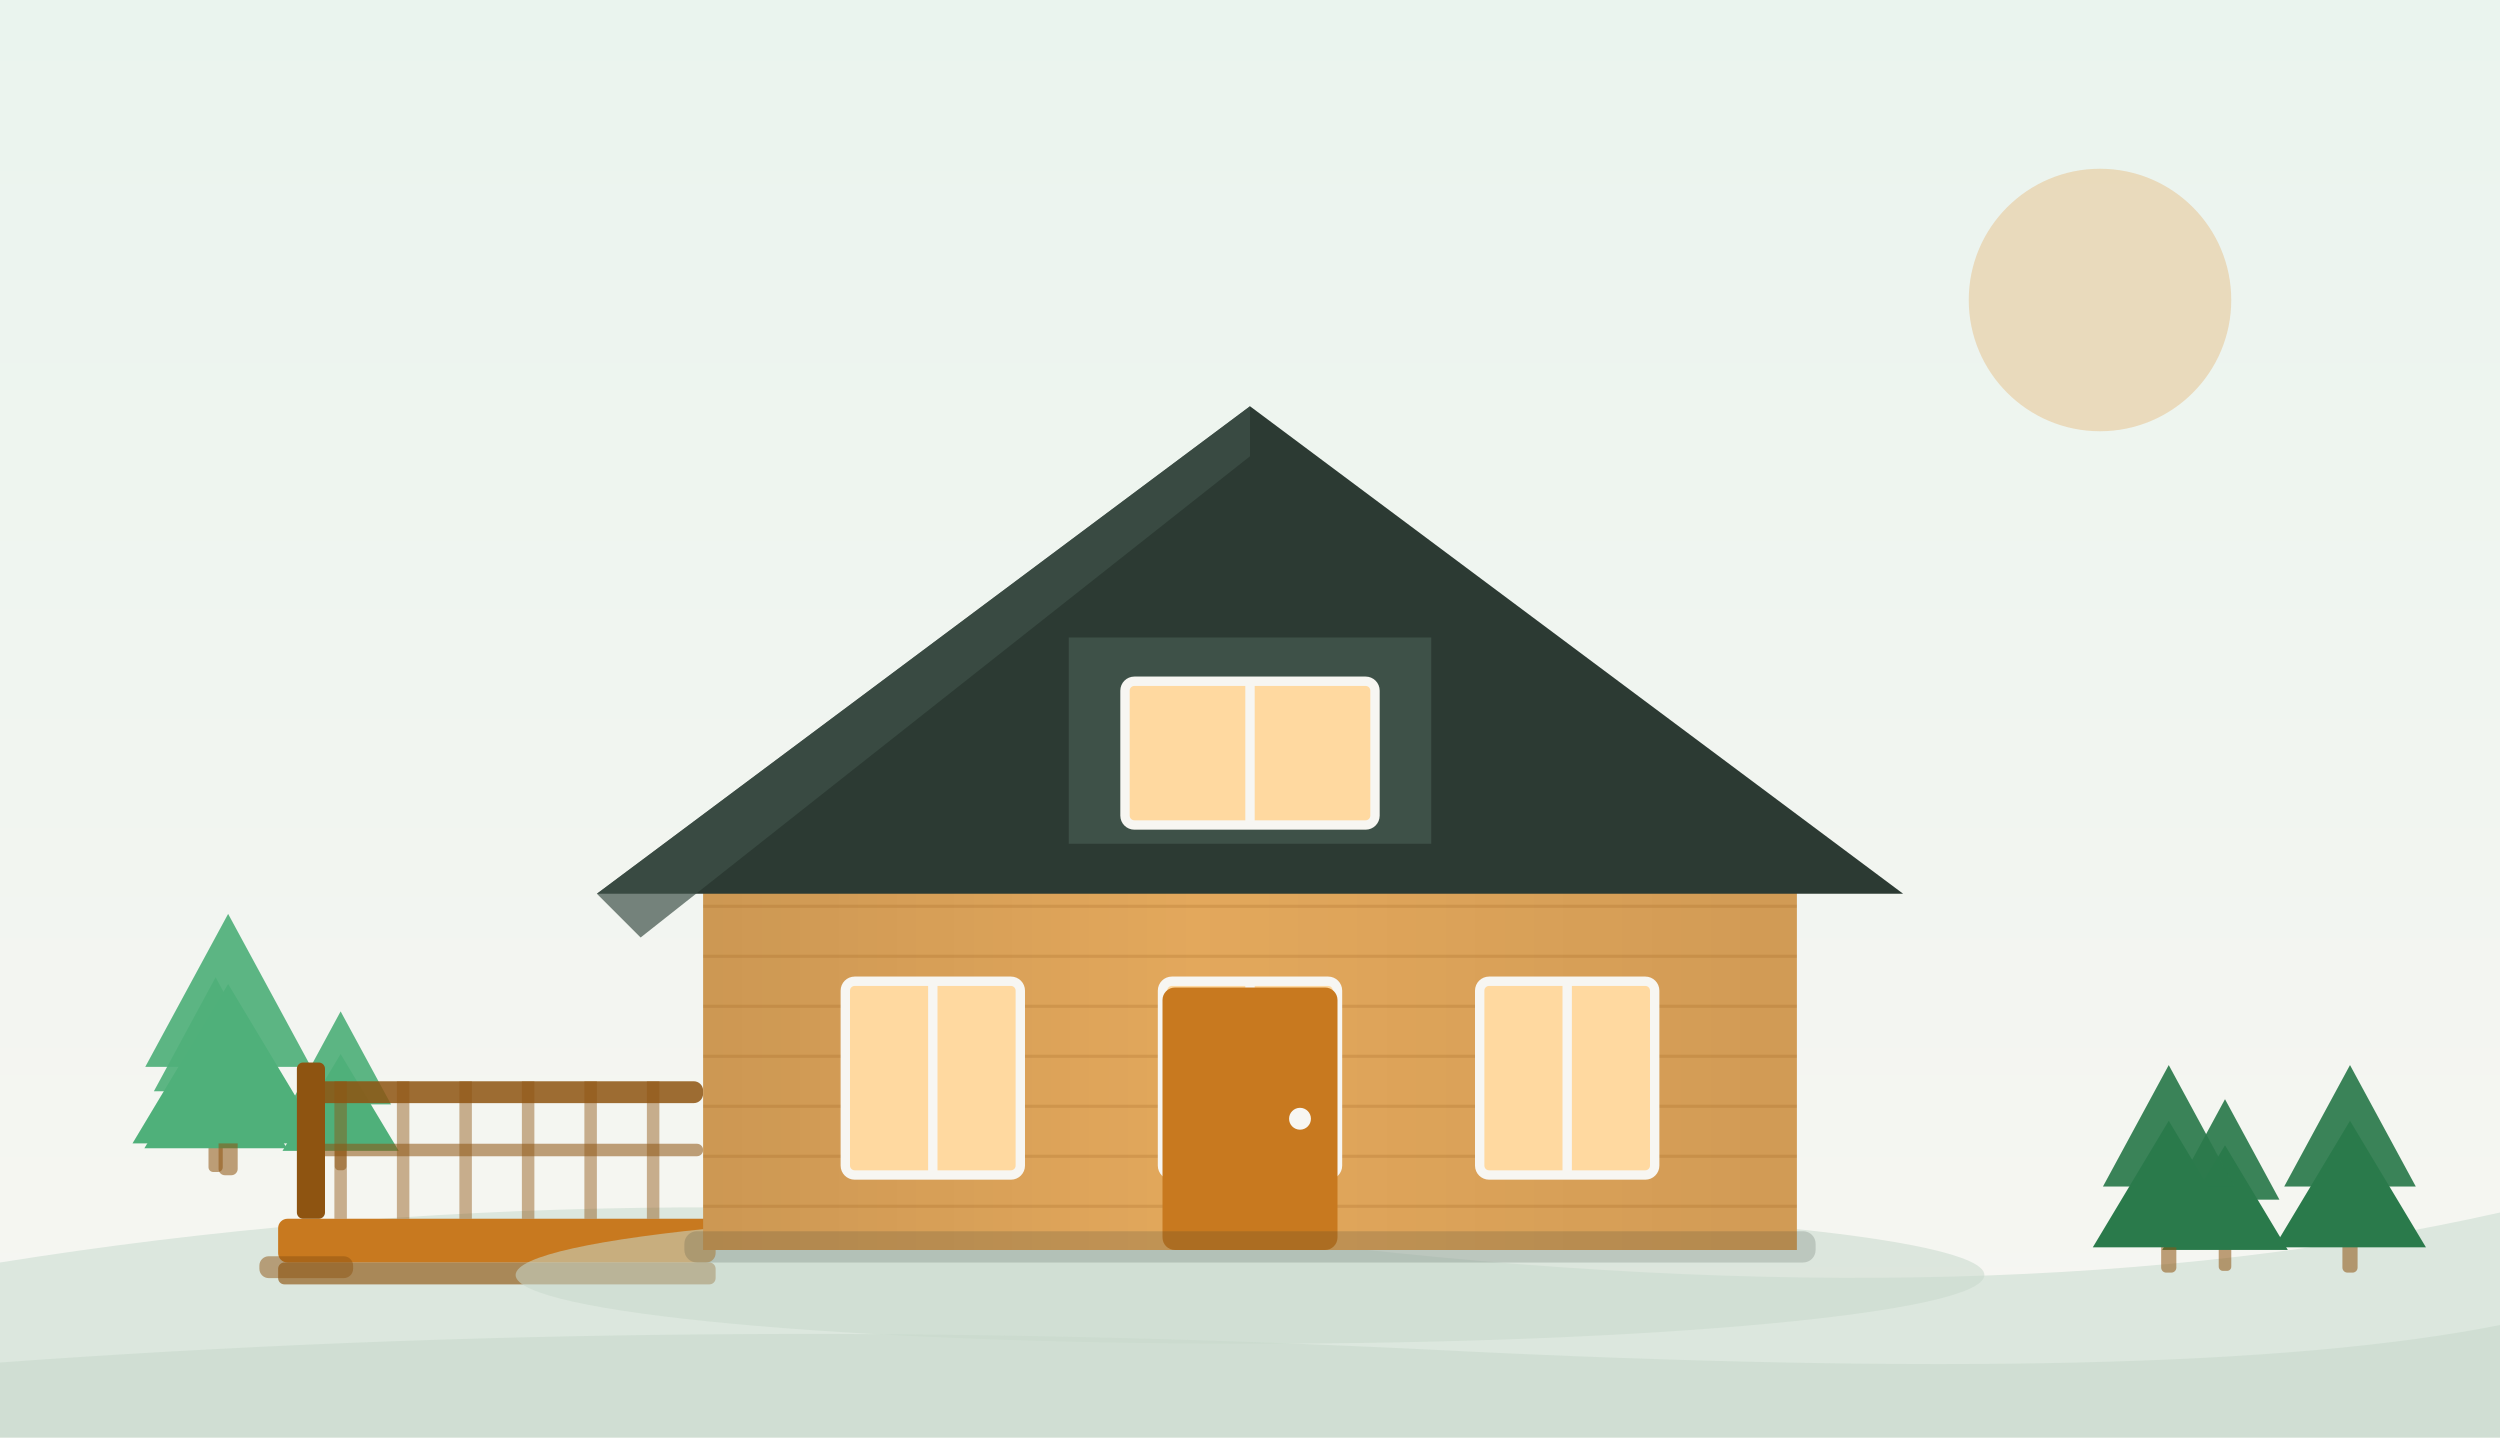
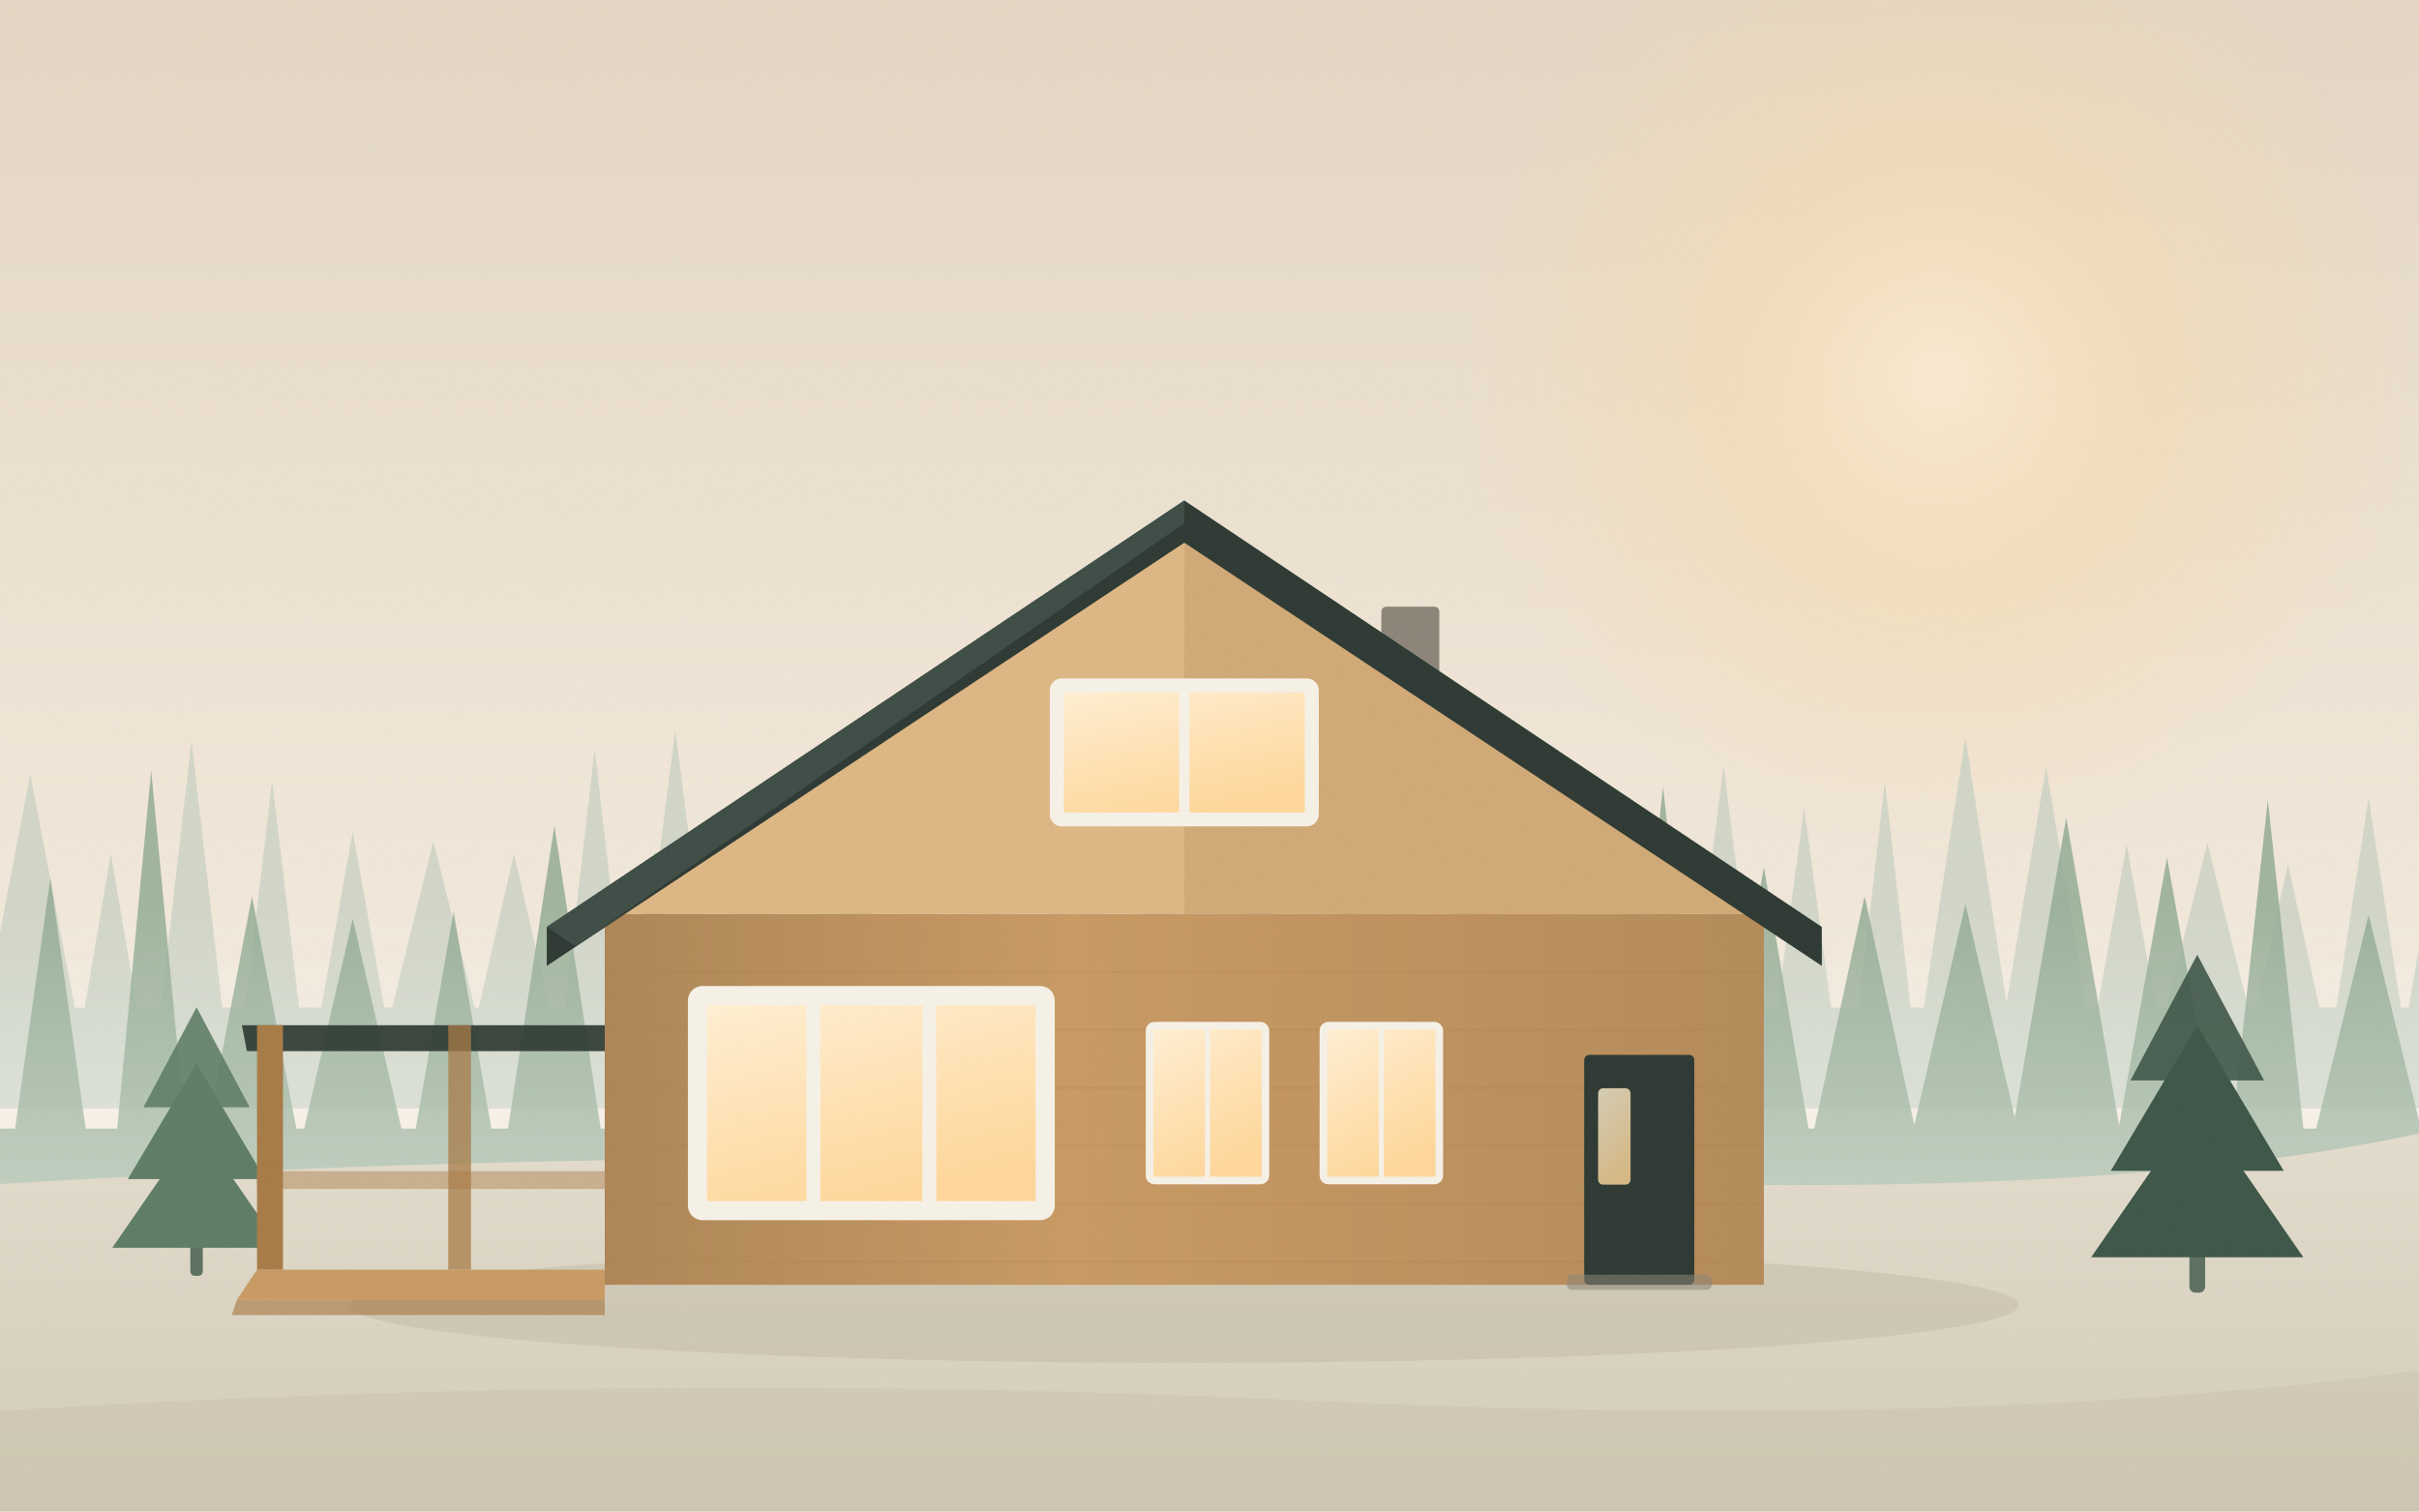
- <svg xmlns="http://www.w3.org/2000/svg" viewBox="0 0 800 460" role="img" aria-label="Каркасный дом КД-43, 6×12 м">
+ <svg xmlns="http://www.w3.org/2000/svg" viewBox="0 0 960 600" role="img" aria-label="Каркасный дом КД-43, 6×12 м, 108 м²">
  <defs>
    <linearGradient id="sky" x1="0" y1="0" x2="0" y2="1">
-       <stop offset="0" stop-color="#EAF4EE" />
-       <stop offset="1" stop-color="#F7F6F2" />
+       <stop offset="0" stop-color="#E4D6C3" />
+       <stop offset=".45" stop-color="#EFE4D4" />
+       <stop offset="1" stop-color="#F6F1E7" />
+     </linearGradient>
+     <radialGradient id="sunGlow" cx=".5" cy=".5" r=".5">
+       <stop offset="0" stop-color="#FBEBD2" stop-opacity=".95" />
+       <stop offset=".45" stop-color="#F7DCB0" stop-opacity=".55" />
+       <stop offset="1" stop-color="#F7DCB0" stop-opacity="0" />
+     </radialGradient>
+     <linearGradient id="glassGrad" x1="0" y1="0" x2=".4" y2="1">
+       <stop offset="0" stop-color="#FFF0D4" />
+       <stop offset="1" stop-color="#FFD79B" />
    </linearGradient>
    <linearGradient id="wallShade" x1="0" y1="0" x2="1" y2="0">
-       <stop offset="0" stop-color="#000" stop-opacity=".10" />
-       <stop offset=".45" stop-color="#000" stop-opacity="0" />
-       <stop offset="1" stop-color="#000" stop-opacity=".08" />
+       <stop offset="0" stop-color="#000" stop-opacity=".13" />
+       <stop offset=".4" stop-color="#000" stop-opacity="0" />
+       <stop offset="1" stop-color="#000" stop-opacity=".10" />
    </linearGradient>
+     <linearGradient id="mist" x1="0" y1="0" x2="0" y2="1">
+       <stop offset="0" stop-color="#fff" stop-opacity="0" />
+       <stop offset="1" stop-color="#fff" stop-opacity=".55" />
+     </linearGradient>
+     <linearGradient id="groundGrad" x1="0" y1="0" x2="0" y2="1">
+       <stop offset="0" stop-color="#E3DCCC" />
+       <stop offset="1" stop-color="#D3CBB8" />
+     </linearGradient>
+     <filter id="grain">
+       <feTurbulence type="fractalNoise" baseFrequency=".9" numOctaves="2" stitchTiles="stitch" />
+       <feColorMatrix type="saturate" values="0" />
+       <feComponentTransfer>
+         <feFuncA type="linear" slope=".055" />
+       </feComponentTransfer>
+     </filter>
+     <filter id="soft">
+       <feGaussianBlur stdDeviation="6" />
+     </filter>
  </defs>
-   <rect width="800" height="460" fill="url(#sky)" />
-   <circle cx="672" cy="96" r="42" fill="#E3A85C" opacity=".35" />
-   <path d="M0 404 Q200 372 420 398 T800 388 V460 H0 Z" fill="#DCE7DE" />
-   <g transform="translate(109 372) scale(0.62)">
-     <rect x="-3" y="-16" width="6" height="20" rx="2" fill="#8E5411" opacity=".55" />
-     <path d="M0 -78 L26 -30 H-26 Z" fill="#4FB07A" opacity=".92" />
-     <path d="M0 -56 L30 -6 H-30 Z" fill="#4FB07A" />
-   </g>
-   <g transform="translate(712 404) scale(0.67)">
-     <rect x="-3" y="-16" width="6" height="20" rx="2" fill="#8E5411" opacity=".55" />
-     <path d="M0 -78 L26 -30 H-26 Z" fill="#2A7A4B" opacity=".92" />
-     <path d="M0 -56 L30 -6 H-30 Z" fill="#2A7A4B" />
-   </g>
-   <g transform="translate(69 372) scale(0.76)">
-     <rect x="-3" y="-16" width="6" height="20" rx="2" fill="#8E5411" opacity=".55" />
-     <path d="M0 -78 L26 -30 H-26 Z" fill="#4FB07A" opacity=".92" />
-     <path d="M0 -56 L30 -6 H-30 Z" fill="#4FB07A" />
-   </g>
-   <g transform="translate(752 404) scale(0.81)">
-     <rect x="-3" y="-16" width="6" height="20" rx="2" fill="#8E5411" opacity=".55" />
-     <path d="M0 -78 L26 -30 H-26 Z" fill="#2A7A4B" opacity=".92" />
-     <path d="M0 -56 L30 -6 H-30 Z" fill="#2A7A4B" />
-   </g>
-   <g transform="translate(694 404) scale(0.81)">
-     <rect x="-3" y="-16" width="6" height="20" rx="2" fill="#8E5411" opacity=".55" />
-     <path d="M0 -78 L26 -30 H-26 Z" fill="#2A7A4B" opacity=".92" />
-     <path d="M0 -56 L30 -6 H-30 Z" fill="#2A7A4B" />
-   </g>
-   <g transform="translate(73 372) scale(1.02)">
-     <rect x="-3" y="-16" width="6" height="20" rx="2" fill="#8E5411" opacity=".55" />
-     <path d="M0 -78 L26 -30 H-26 Z" fill="#4FB07A" opacity=".92" />
-     <path d="M0 -56 L30 -6 H-30 Z" fill="#4FB07A" />
+   <rect width="960" height="600" fill="url(#sky)" />
+   <circle cx="769.457" cy="150" r="190" fill="url(#sunGlow)" />
+   <path d="M-20 440 L-34.7 400.0 L-20.0 303.8 L-5.3 400.0 L-5.7 400.0 L12.0 307.3 L29.7 400.0 L33.6 400.0 L44.0 338.8 L54.4 400.0 L63.8 400.0 L76.0 294.0 L88.2 400.0 L97.3 400.0 L108.0 309.9 L118.7 400.0 L127.5 400.0 L140.0 330.1 L152.5 400.0 L155.6 400.0 L172.0 333.9 L188.4 400.0 L190.0 400.0 L204.0 338.8 L218.0 400.0 L224.2 400.0 L236.0 297.3 L247.8 400.0 L253.9 400.0 L268.0 289.9 L282.1 400.0 L286.8 400.0 L300.0 314.1 L313.2 400.0 L316.9 400.0 L332.0 313.4 L347.1 400.0 L352.3 400.0 L364.0 313.1 L375.7 400.0 L381.9 400.0 L396.0 337.3 L410.1 400.0 L410.3 400.0 L428.0 319.3 L445.7 400.0 L443.4 400.0 L460.0 287.3 L476.6 400.0 L478.7 400.0 L492.0 283.6 L505.3 400.0 L507.3 400.0 L524.0 292.5 L540.7 400.0 L542.6 400.0 L556.0 329.8 L569.4 400.0 L571.7 400.0 L588.0 329.8 L604.3 400.0 L608.6 400.0 L620.0 336.2 L631.4 400.0 L639.8 400.0 L652.0 330.3 L664.2 400.0 L671.8 400.0 L684.0 304.0 L696.2 400.0 L705.3 400.0 L716.0 320.5 L726.7 400.0 L737.7 400.0 L748.0 310.6 L758.3 400.0 L763.4 400.0 L780.0 292.6 L796.6 400.0 L796.0 400.0 L812.0 304.5 L828.0 400.0 L832.4 400.0 L844.0 335.1 L855.6 400.0 L859.8 400.0 L876.0 334.6 L892.2 400.0 L895.5 400.0 L908.0 342.9 L920.5 400.0 L927.2 400.0 L940.0 316.7 L952.8 400.0 L955.9 400.0 L972.0 307.1 L988.1 400.0 L1000 440 Z" fill="#C3CEC0" opacity="0.7" />
+   <path d="M-20 488 L-38.4 448.0 L-20.0 354.2 L-1.6 448.0 L6.0 448.0 L20.0 348.5 L34.0 448.0 L46.5 448.0 L60.0 305.8 L73.5 448.0 L82.4 448.0 L100.0 355.8 L117.6 448.0 L120.7 448.0 L140.0 364.7 L159.3 448.0 L165.0 448.0 L180.0 361.9 L195.0 448.0 L201.6 448.0 L220.0 327.8 L238.4 448.0 L240.9 448.0 L260.0 338.1 L279.1 448.0 L287.1 448.0 L300.0 372.8 L312.9 448.0 L323.0 448.0 L340.0 309.0 L357.0 448.0 L357.8 448.0 L380.0 366.7 L402.2 448.0 L407.0 448.0 L420.0 346.2 L433.0 448.0 L445.9 448.0 L460.0 301.9 L474.1 448.0 L483.1 448.0 L500.0 318.7 L516.9 448.0 L517.9 448.0 L540.0 309.0 L562.1 448.0 L565.9 448.0 L580.0 320.2 L594.1 448.0 L605.2 448.0 L620.0 359.6 L634.8 448.0 L645.2 448.0 L660.0 312.3 L674.8 448.0 L682.3 448.0 L700.0 344.1 L717.7 448.0 L720.0 448.0 L740.0 355.7 L760.0 448.0 L759.4 448.0 L780.0 358.9 L800.6 448.0 L798.8 448.0 L820.0 324.5 L841.2 448.0 L840.8 448.0 L860.0 340.4 L879.2 448.0 L885.9 448.0 L900.0 317.4 L914.1 448.0 L919.2 448.0 L940.0 363.1 L960.8 448.0 L959.7 448.0 L980.0 344.1 L1000.3 448.0 L1000 488 Z" fill="#93AB94" opacity="0.85" />
+   <rect x="0" y="360" width="960" height="130" fill="url(#mist)" opacity=".7" />
+   <path d="M0 470 Q300 452 560 466 T960 450 V600 H0 Z" fill="url(#groundGrad)" />
+   <g transform="translate(78 504) scale(0.62)">
+     <rect x="-4" y="-24" width="8" height="28" rx="3" fill="#3E5748" opacity=".8" />
+     <path d="M0 -168 L34 -104 H-34 Z" fill="#5F7D66" opacity=".9" />
+     <path d="M0 -132 L44 -58 H-44 Z" fill="#5F7D66" />
+     <path d="M0 -92 L54 -14 H-54 Z" fill="#5F7D66" />
  </g>
  <g>
-     <rect x="89" y="390" width="140" height="14" rx="3" fill="#C8791F" />
-     <rect x="89" y="404" width="140" height="7" rx="2" fill="#8E5411" opacity=".65" />
-     <rect x="107" y="346" width="4" height="44" fill="#8E5411" opacity=".45" />
-     <rect x="127" y="346" width="4" height="44" fill="#8E5411" opacity=".45" />
-     <rect x="147" y="346" width="4" height="44" fill="#8E5411" opacity=".45" />
-     <rect x="167" y="346" width="4" height="44" fill="#8E5411" opacity=".45" />
-     <rect x="187" y="346" width="4" height="44" fill="#8E5411" opacity=".45" />
-     <rect x="207" y="346" width="4" height="44" fill="#8E5411" opacity=".45" />
-     <rect x="97" y="346" width="128" height="7" rx="3" fill="#8E5411" opacity=".85" />
-     <rect x="97" y="366" width="128" height="4" rx="2" fill="#8E5411" opacity=".55" />
-     <rect x="95" y="340" width="9" height="50" rx="2" fill="#8E5411" />
-     <rect x="83" y="402" width="30" height="7" rx="3" fill="#8E5411" opacity=".5" />
+     <ellipse cx="470" cy="518" rx="331.2" ry="23" fill="#BFB7A2" opacity=".45" />
+     <g>
+       <path d="M102 504 H240 V516 H94 Z" fill="#C89A64" />
+       <path d="M94 516 H240 v6 H92 Z" fill="#A87B47" opacity=".65" />
+       <path d="M96 406.96 H240 v10.304 H98 Z" fill="#2E3A33" opacity=".92" />
+       <rect x="102" y="406.96" width="10.304" height="97.04" fill="#A87B47" />
+       <rect x="177.9" y="406.96" width="9.016" height="97.04" fill="#A87B47" opacity=".75" />
+       <rect x="102" y="464.9" width="138" height="7.084" fill="#A87B47" opacity=".45" />
+     </g>
+     <rect x="548.2" y="240.808" width="23" height="96.968" rx="2" fill="#8C8578" />
+     <rect x="240" y="362.8" width="460" height="147.2" fill="#C89A64" />
+     <polygon points="240,362.8 470,206.4 700,362.8" fill="#DDB684" />
+     <polygon points="470,206.4 700,362.8 470,362.8" fill="#A87B47" opacity=".22" />
+     <rect x="240" y="362.8" width="460" height="147.2" fill="url(#wallShade)" />
+     <line x1="240" y1="385.8" x2="700" y2="385.8" stroke="#A87B47" stroke-width=".9" opacity=".2" />
+     <line x1="240" y1="408.8" x2="700" y2="408.8" stroke="#A87B47" stroke-width=".9" opacity=".2" />
+     <line x1="240" y1="431.8" x2="700" y2="431.8" stroke="#A87B47" stroke-width=".9" opacity=".2" />
+     <line x1="240" y1="454.8" x2="700" y2="454.8" stroke="#A87B47" stroke-width=".9" opacity=".2" />
+     <line x1="240" y1="477.8" x2="700" y2="477.8" stroke="#A87B47" stroke-width=".9" opacity=".2" />
+     <line x1="240" y1="500.8" x2="700" y2="500.8" stroke="#A87B47" stroke-width=".9" opacity=".2" />
+     <path d="M217 367.952 L470 198.672 L723 367.952 L723 383.408 L470 215.416 L217 383.408 Z" fill="#2E3A33" />
+     <path d="M217 367.952 L470 198.672 L470 207.688 L228.5 375.68  Z" fill="#3F5049" opacity=".9" />
+     <g>
+       <rect x="419.4" y="272.088" width="101.2" height="53.176" rx="2" fill="url(#glassGrad)" />
+       <line x1="470" y1="272.088" x2="470" y2="325.264" stroke="#F6F1E7" stroke-width="4.048" />
+       <rect x="419.4" y="272.088" width="101.2" height="53.176" rx="2" fill="none" stroke="#F6F1E7" stroke-width="5.566" />
+     </g>
+     <g>
+       <rect x="276.8" y="395.184" width="138" height="85.376" rx="2" fill="url(#glassGrad)" />
+       <line x1="322.8" y1="395.184" x2="322.8" y2="480.56" stroke="#F6F1E7" stroke-width="5.52" />
+       <line x1="368.8" y1="395.184" x2="368.8" y2="480.56" stroke="#F6F1E7" stroke-width="5.52" />
+       <rect x="276.8" y="395.184" width="138" height="85.376" rx="2" fill="none" stroke="#F6F1E7" stroke-width="7.59" />
+     </g>
+     <g>
+       <rect x="456.2" y="407.137" width="46" height="61.471" rx="2" fill="url(#glassGrad)" />
+       <line x1="479.2" y1="407.137" x2="479.2" y2="468.607" stroke="#F6F1E7" stroke-width="2" />
+       <rect x="456.2" y="407.137" width="46" height="61.471" rx="2" fill="none" stroke="#F6F1E7" stroke-width="3" />
+     </g>
+     <g>
+       <rect x="525.2" y="407.137" width="46" height="61.471" rx="2" fill="url(#glassGrad)" />
+       <line x1="548.2" y1="407.137" x2="548.2" y2="468.607" stroke="#F6F1E7" stroke-width="2" />
+       <rect x="525.2" y="407.137" width="46" height="61.471" rx="2" fill="none" stroke="#F6F1E7" stroke-width="3" />
+     </g>
+     <g>
+       <rect x="628.7" y="418.736" width="43.7" height="91.264" rx="2" fill="#2E3A33" />
+       <rect x="634.22" y="431.984" width="12.88" height="38.272" rx="2" fill="url(#glassGrad)" opacity=".8" />
+       <rect x="621.8" y="506" width="57.5" height="6" rx="2" fill="#8C8578" opacity=".55" />
+     </g>
  </g>
-   <g>
-     <ellipse cx="400" cy="408" rx="235" ry="22" fill="#C8D9CC" opacity=".55" />
-     <rect x="225" y="280" width="350" height="120" fill="#E3A85C" />
-     <rect x="225" y="280" width="350" height="120" fill="url(#wallShade)" />
-     <line x1="225" y1="290" x2="575" y2="290" stroke="#8E5411" stroke-width="1" opacity=".18" />
-     <line x1="225" y1="306" x2="575" y2="306" stroke="#8E5411" stroke-width="1" opacity=".18" />
-     <line x1="225" y1="322" x2="575" y2="322" stroke="#8E5411" stroke-width="1" opacity=".18" />
-     <line x1="225" y1="338" x2="575" y2="338" stroke="#8E5411" stroke-width="1" opacity=".18" />
-     <line x1="225" y1="354" x2="575" y2="354" stroke="#8E5411" stroke-width="1" opacity=".18" />
-     <line x1="225" y1="370" x2="575" y2="370" stroke="#8E5411" stroke-width="1" opacity=".18" />
-     <line x1="225" y1="386" x2="575" y2="386" stroke="#8E5411" stroke-width="1" opacity=".18" />
-     <path d="M191 286 L400 130 L609 286 Z" fill="#2C3A33" />
-     <path d="M191 286 L400 130 L400 146 L205 300 Z" fill="#3E5148" opacity=".7" />
-     <path d="M342 204 h116 v66 h-116 z" fill="#3E5148" />
-     <g transform="translate(360 218)">
-       <rect width="80" height="46" rx="3" fill="#FFD9A0" />
-       <rect width="80" height="46" rx="3" fill="none" stroke="#F7F6F2" stroke-width="3" />
-       <line x1="40" y1="0" x2="40" y2="46" stroke="#F7F6F2" stroke-width="3" />
-     </g>
-     <g transform="translate(270.5 314)">
-       <rect width="56" height="62" rx="3" fill="#FFD9A0" />
-       <rect width="56" height="62" rx="3" fill="none" stroke="#F7F6F2" stroke-width="3" />
-       <line x1="28" y1="0" x2="28" y2="62" stroke="#F7F6F2" stroke-width="3" />
-     </g>
-     <g transform="translate(372 314)">
-       <rect width="56" height="62" rx="3" fill="#FFD9A0" />
-       <rect width="56" height="62" rx="3" fill="none" stroke="#F7F6F2" stroke-width="3" />
-       <line x1="28" y1="0" x2="28" y2="62" stroke="#F7F6F2" stroke-width="3" />
-     </g>
-     <g transform="translate(473.5 314)">
-       <rect width="56" height="62" rx="3" fill="#FFD9A0" />
-       <rect width="56" height="62" rx="3" fill="none" stroke="#F7F6F2" stroke-width="3" />
-       <line x1="28" y1="0" x2="28" y2="62" stroke="#F7F6F2" stroke-width="3" />
-     </g>
-     <rect x="372" y="316" width="56" height="84" rx="4" fill="#C8791F" />
-     <circle cx="416" cy="358" r="3.5" fill="#F7F6F2" />
-     <rect x="219" y="394" width="362" height="10" rx="4" fill="#2C3A33" opacity=".18" />
+   <g transform="translate(872 510) scale(0.78)">
+     <rect x="-4" y="-24" width="8" height="28" rx="3" fill="#3E5748" opacity=".8" />
+     <path d="M0 -168 L34 -104 H-34 Z" fill="#3E5748" opacity=".9" />
+     <path d="M0 -132 L44 -58 H-44 Z" fill="#3E5748" />
+     <path d="M0 -92 L54 -14 H-54 Z" fill="#3E5748" />
  </g>
-   <path d="M0 436 Q220 420 460 432 T800 424 V460 H0 Z" fill="#C8D9CC" opacity=".6" />
+   <path d="M0 560 Q260 544 520 556 T960 544 V600 H0 Z" fill="#BFB7A2" opacity=".3" />
+   <rect width="960" height="600" filter="url(#grain)" opacity=".45" />
</svg>
